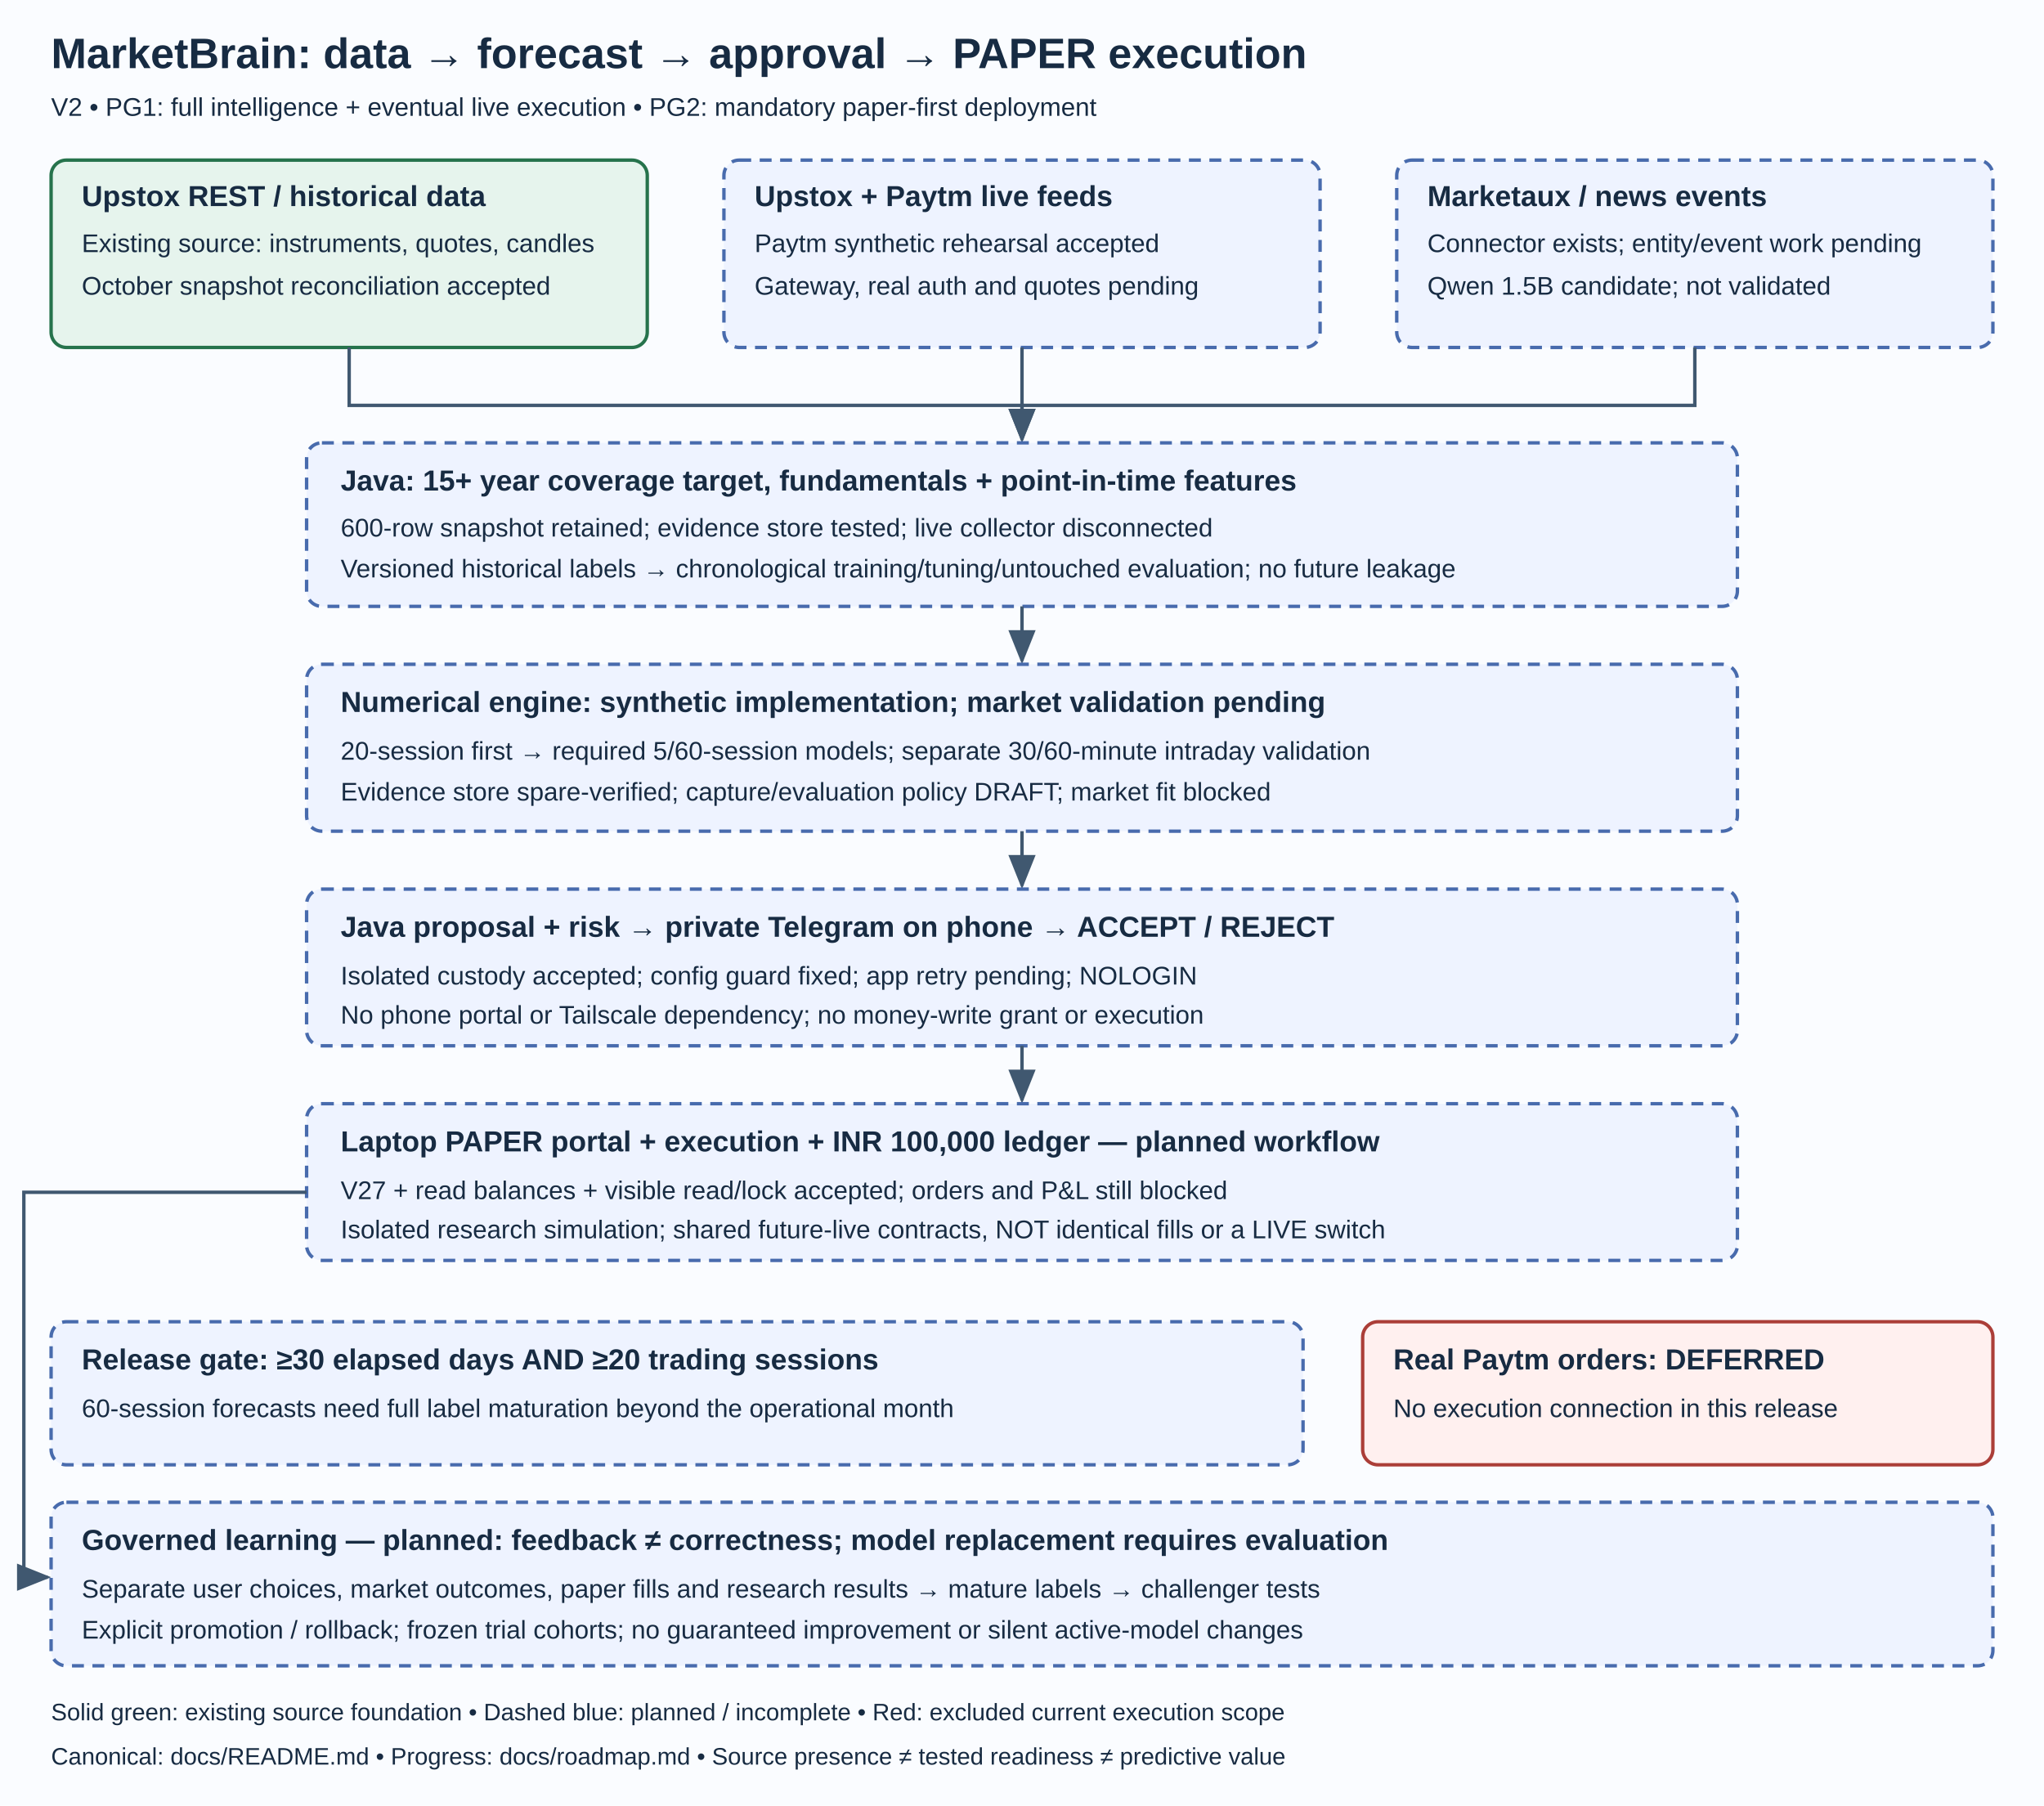
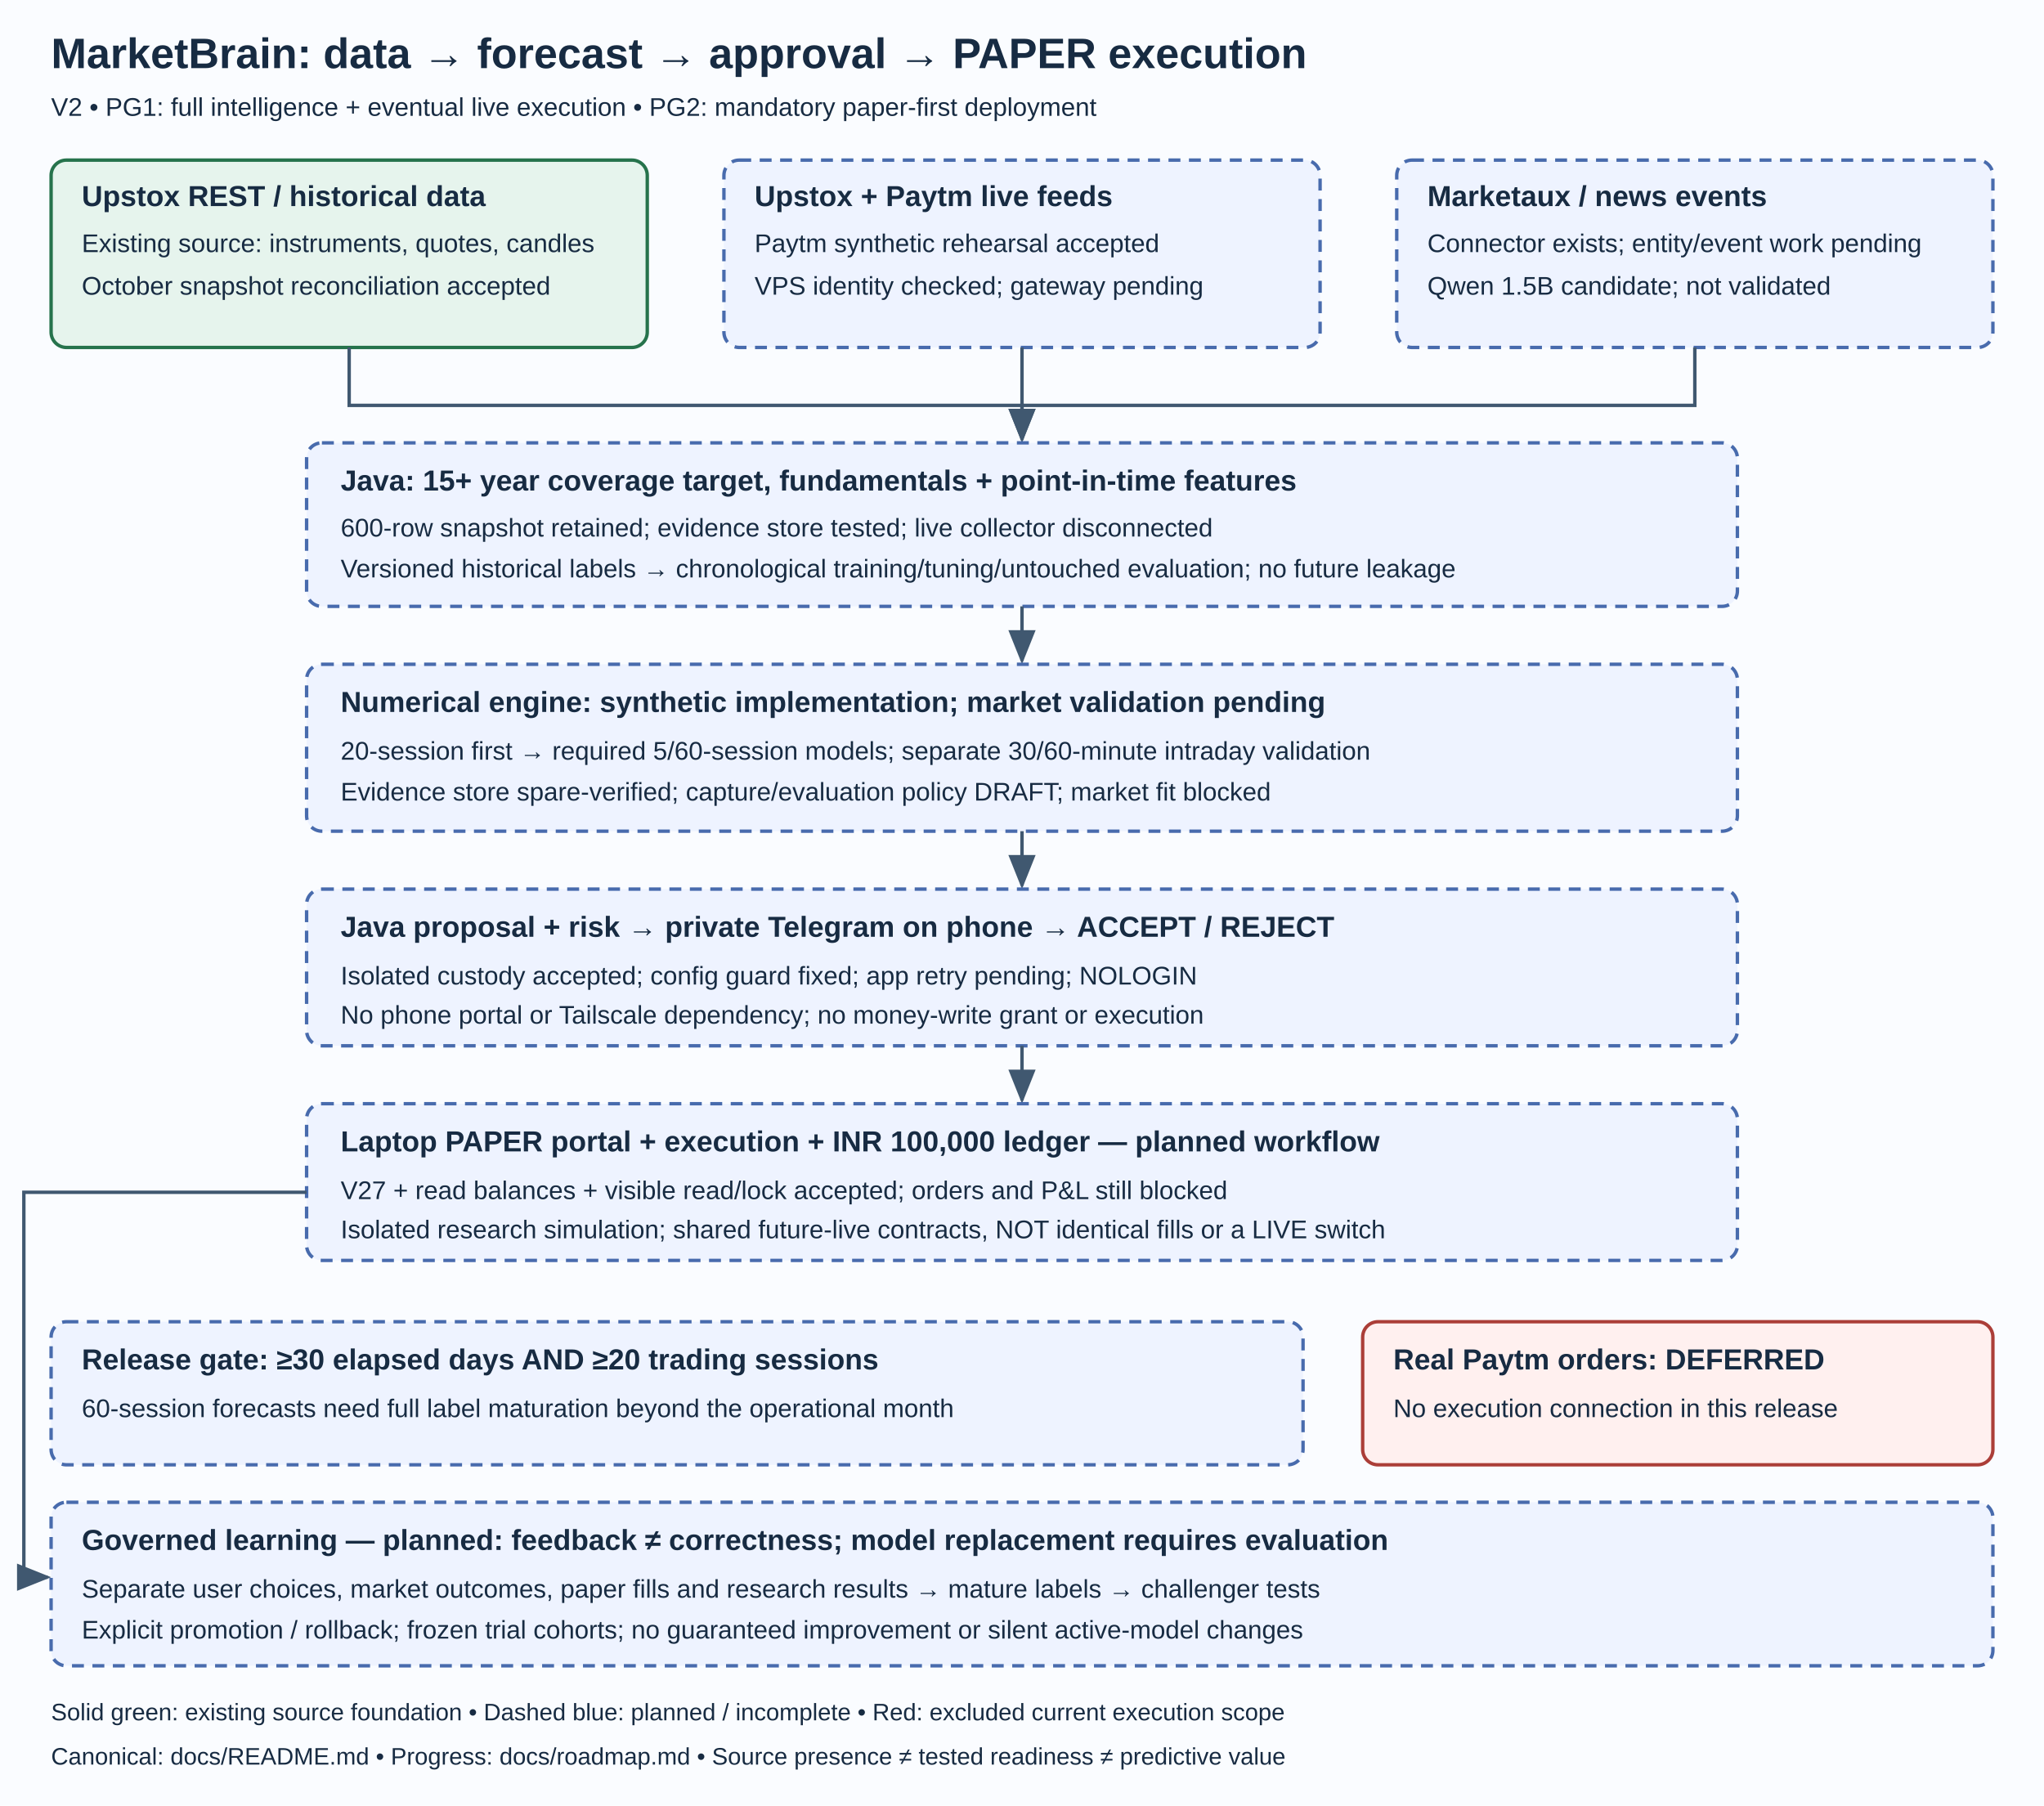
<svg xmlns="http://www.w3.org/2000/svg" width="1200" height="1060" viewBox="0 0 1200 1060" role="img" aria-labelledby="title desc">
  <defs>
    <marker id="arrow" markerWidth="10" markerHeight="8" refX="9" refY="4" orient="auto">
      <path d="M0,0 L10,4 L0,8 Z" fill="#405870" />
    </marker>
    <style>
      text { font-family: Arial, sans-serif; fill: #172b42; }
      .heading { font-size: 25px; font-weight: bold; }
      .label { font-size: 17px; font-weight: bold; }
      .body { font-size: 15px; }
      .small { font-size: 14px; }
      .existing { fill: #e6f4ed; stroke: #26734c; stroke-width: 2; }
      .planned { fill: #eef3ff; stroke: #486bad; stroke-width: 2; stroke-dasharray: 7 5; }
      .blocked { fill: #fff0ef; stroke: #ab3e38; stroke-width: 2; }
      .line { fill: none; stroke: #405870; stroke-width: 2; marker-end: url(#arrow); }
    </style>
  </defs>
  <rect width="1200" height="1060" fill="#fafcff" />
  <text x="30" y="40" class="heading">MarketBrain: data → forecast → approval → PAPER execution</text>
  <text x="30" y="68" class="body">V2 • PG1: full intelligence + eventual live execution • PG2: mandatory paper-first deployment</text>
  <rect x="30" y="94" width="350" height="110" rx="9" class="existing" />
  <text x="48" y="121" class="label">Upstox REST / historical data</text>
  <text x="48" y="148" class="body">Existing source: instruments, quotes, candles</text>
  <text x="48" y="173" class="body">October snapshot reconciliation accepted</text>
  <rect x="425" y="94" width="350" height="110" rx="9" class="planned" />
  <text x="443" y="121" class="label">Upstox + Paytm live feeds</text>
  <text x="443" y="148" class="body">Paytm synthetic rehearsal accepted</text>
-   <text x="443" y="173" class="body">Gateway, real auth and quotes pending</text>
+   <text x="443" y="173" class="body">VPS identity checked; gateway pending</text>
  <rect x="820" y="94" width="350" height="110" rx="9" class="planned" />
  <text x="838" y="121" class="label">Marketaux / news events</text>
  <text x="838" y="148" class="body">Connector exists; entity/event work pending</text>
  <text x="838" y="173" class="body">Qwen 1.5B candidate; not validated</text>
  <path d="M205 204 V238 H600 V258" class="line" />
  <path d="M600 204 V258" class="line" />
  <path d="M995 204 V238 H600" fill="none" stroke="#405870" stroke-width="2" />
  <rect x="180" y="260" width="840" height="96" rx="9" class="planned" />
  <text x="200" y="288" class="label">Java: 15+ year coverage target, fundamentals + point-in-time features</text>
  <text x="200" y="315" class="body">600-row snapshot retained; evidence store tested; live collector disconnected</text>
  <text x="200" y="339" class="body">Versioned historical labels → chronological training/tuning/untouched evaluation; no future leakage</text>
  <path d="M600 356 V388" class="line" />
  <rect x="180" y="390" width="840" height="98" rx="9" class="planned" />
  <text x="200" y="418" class="label">Numerical engine: synthetic implementation; market validation pending</text>
  <text x="200" y="446" class="body">20-session first → required 5/60-session models; separate 30/60-minute intraday validation</text>
  <text x="200" y="470" class="body">Evidence store spare-verified; capture/evaluation policy DRAFT; market fit blocked</text>
  <path d="M600 488 V520" class="line" />
  <rect x="180" y="522" width="840" height="92" rx="9" class="planned" />
  <text x="200" y="550" class="label">Java proposal + risk → private Telegram on phone → ACCEPT / REJECT</text>
  <text x="200" y="578" class="body">Isolated custody accepted; config guard fixed; app retry pending; NOLOGIN</text>
  <text x="200" y="601" class="body">No phone portal or Tailscale dependency; no money-write grant or execution</text>
  <path d="M600 614 V646" class="line" />
  <rect x="180" y="648" width="840" height="92" rx="9" class="planned" />
  <text x="200" y="676" class="label">Laptop PAPER portal + execution + INR 100,000 ledger — planned workflow</text>
  <text x="200" y="704" class="body">V27 + read balances + visible read/lock accepted; orders and P&amp;L still blocked</text>
  <text x="200" y="727" class="body">Isolated research simulation; shared future-live contracts, NOT identical fills or a LIVE switch</text>
  <rect x="30" y="776" width="735" height="84" rx="9" class="planned" />
  <text x="48" y="804" class="label">Release gate: ≥30 elapsed days AND ≥20 trading sessions</text>
  <text x="48" y="832" class="body">60-session forecasts need full label maturation beyond the operational month</text>
  <rect x="800" y="776" width="370" height="84" rx="9" class="blocked" />
  <text x="818" y="804" class="label">Real Paytm orders: DEFERRED</text>
  <text x="818" y="832" class="body">No execution connection in this release</text>
  <path d="M180 700 H14 V926 H28" class="line" />
  <rect x="30" y="882" width="1140" height="96" rx="9" class="planned" />
  <text x="48" y="910" class="label">Governed learning — planned: feedback ≠ correctness; model replacement requires evaluation</text>
  <text x="48" y="938" class="body">Separate user choices, market outcomes, paper fills and research results → mature labels → challenger tests</text>
  <text x="48" y="962" class="body">Explicit promotion / rollback; frozen trial cohorts; no guaranteed improvement or silent active-model changes</text>
  <text x="30" y="1010" class="small">Solid green: existing source foundation • Dashed blue: planned / incomplete • Red: excluded current execution scope</text>
  <text x="30" y="1036" class="small">Canonical: docs/README.md • Progress: docs/roadmap.md • Source presence ≠ tested readiness ≠ predictive value</text>
</svg>
